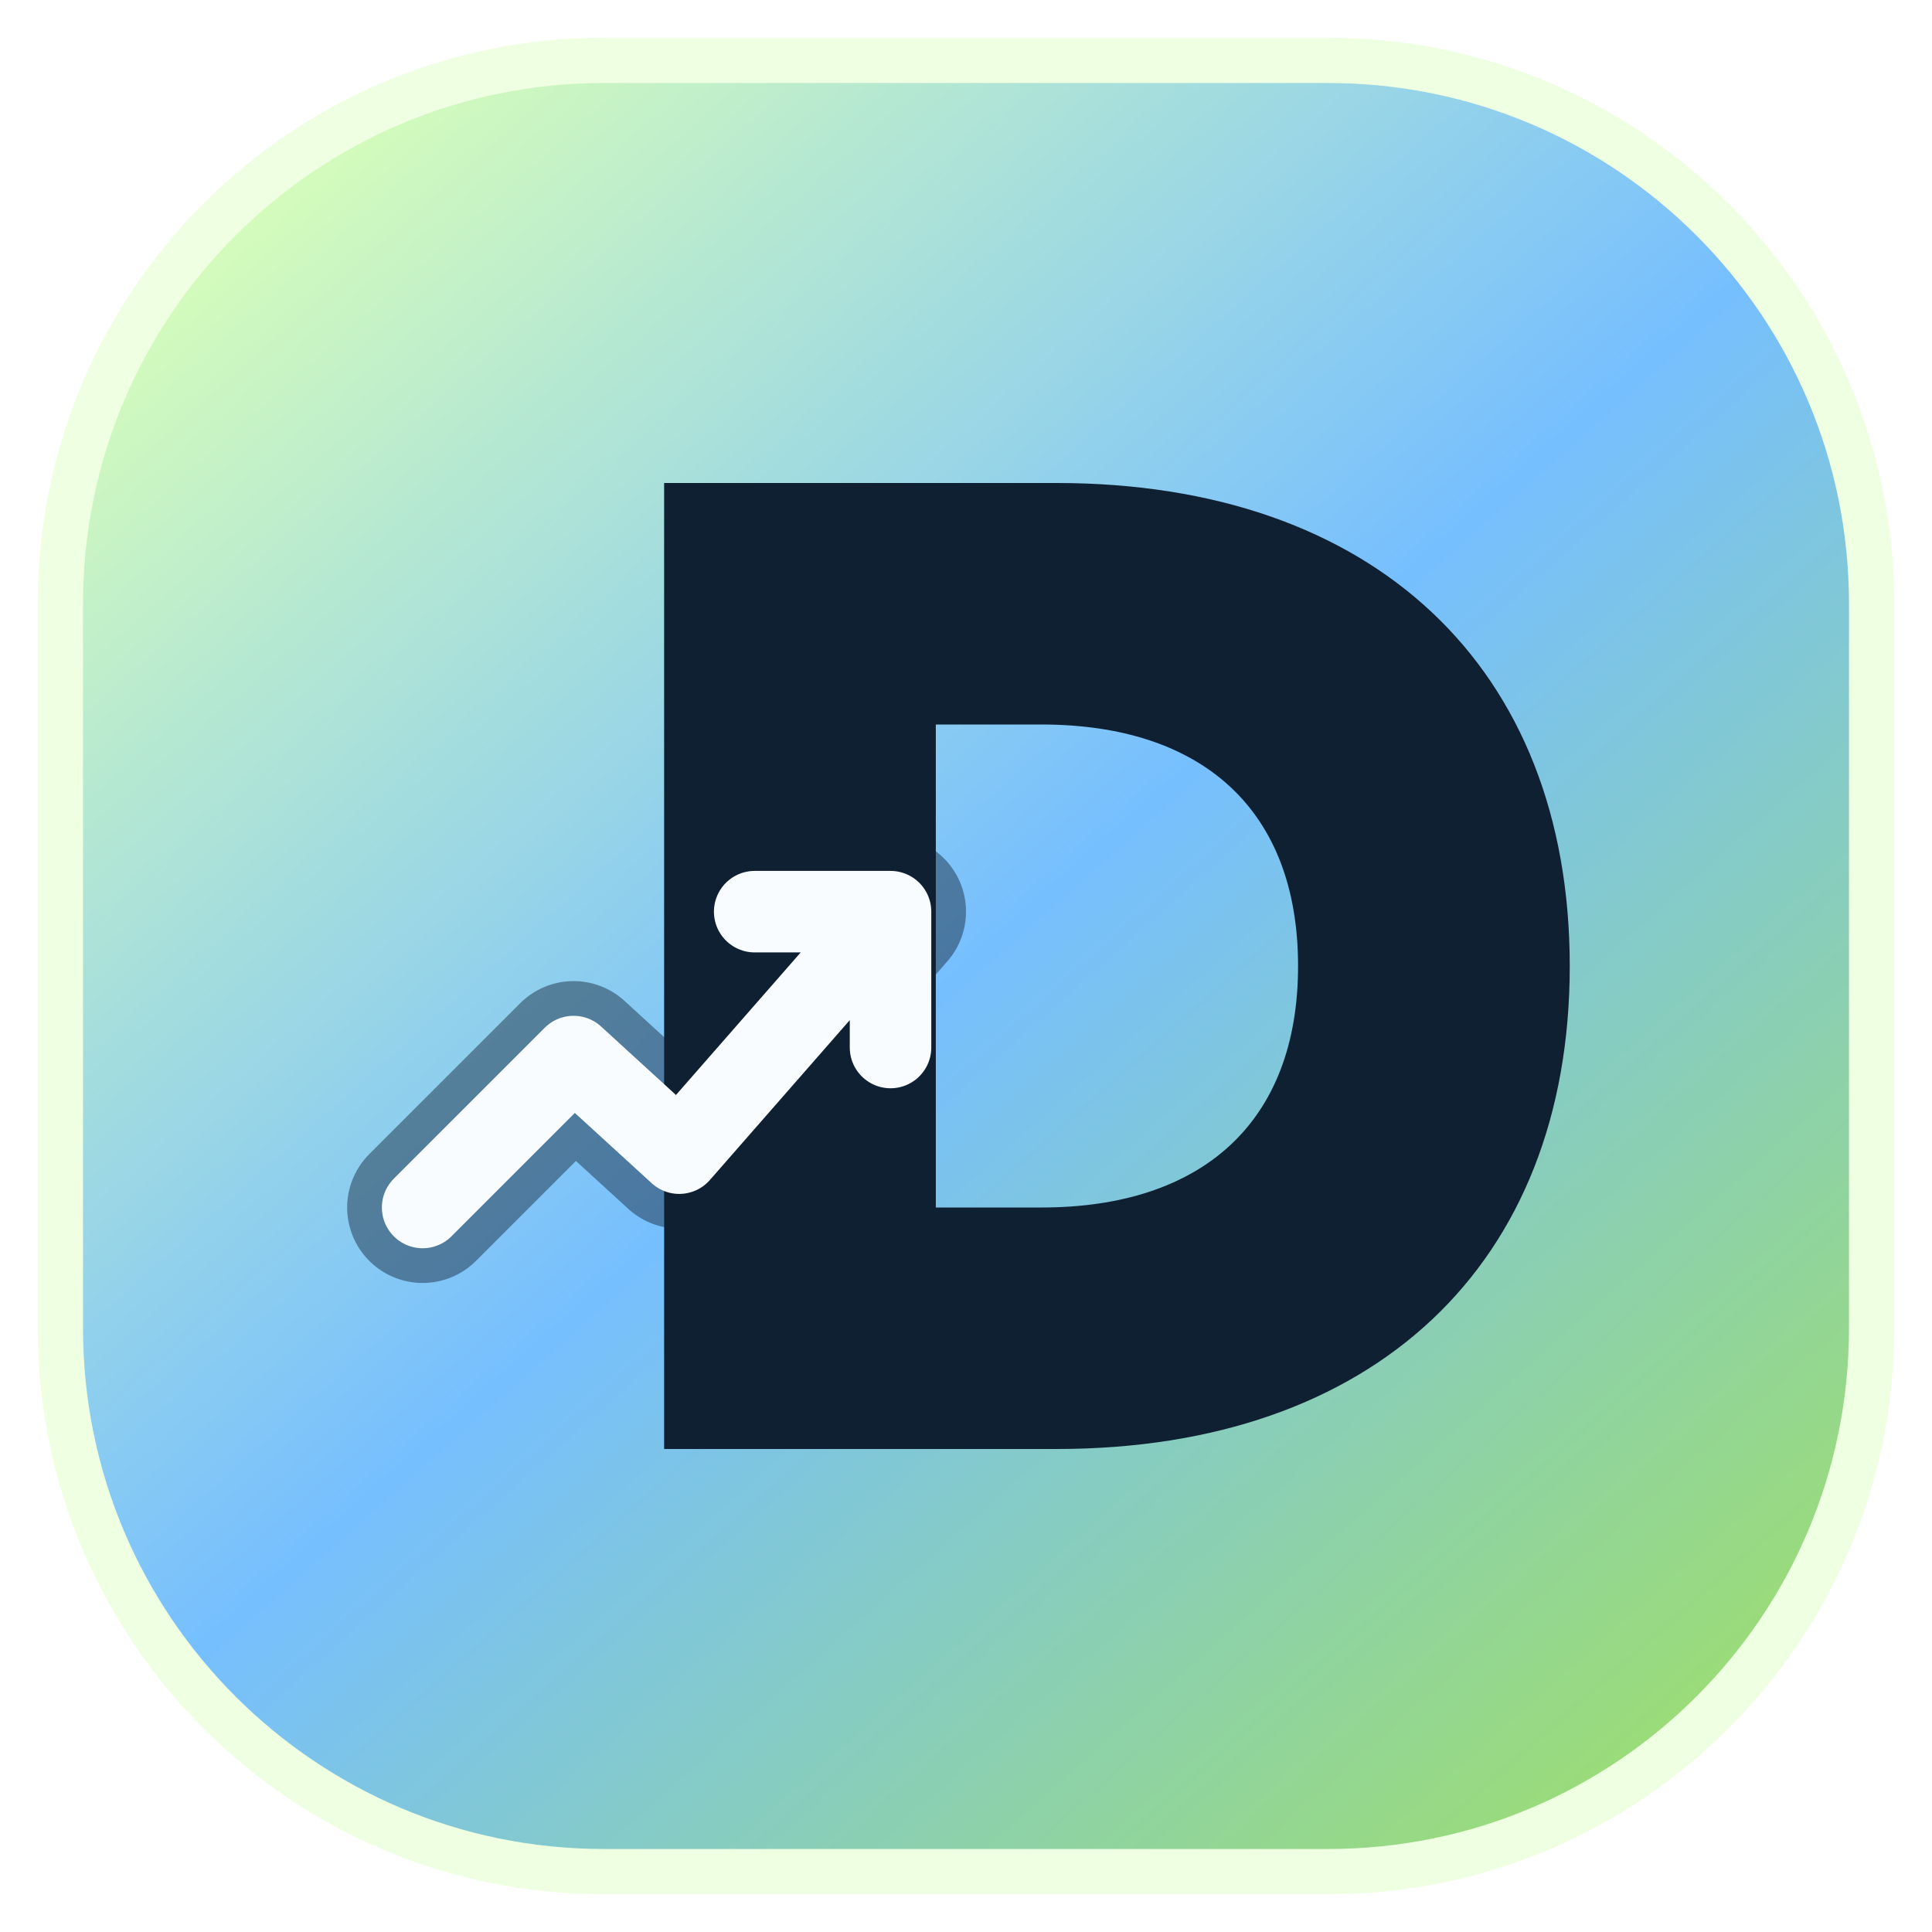
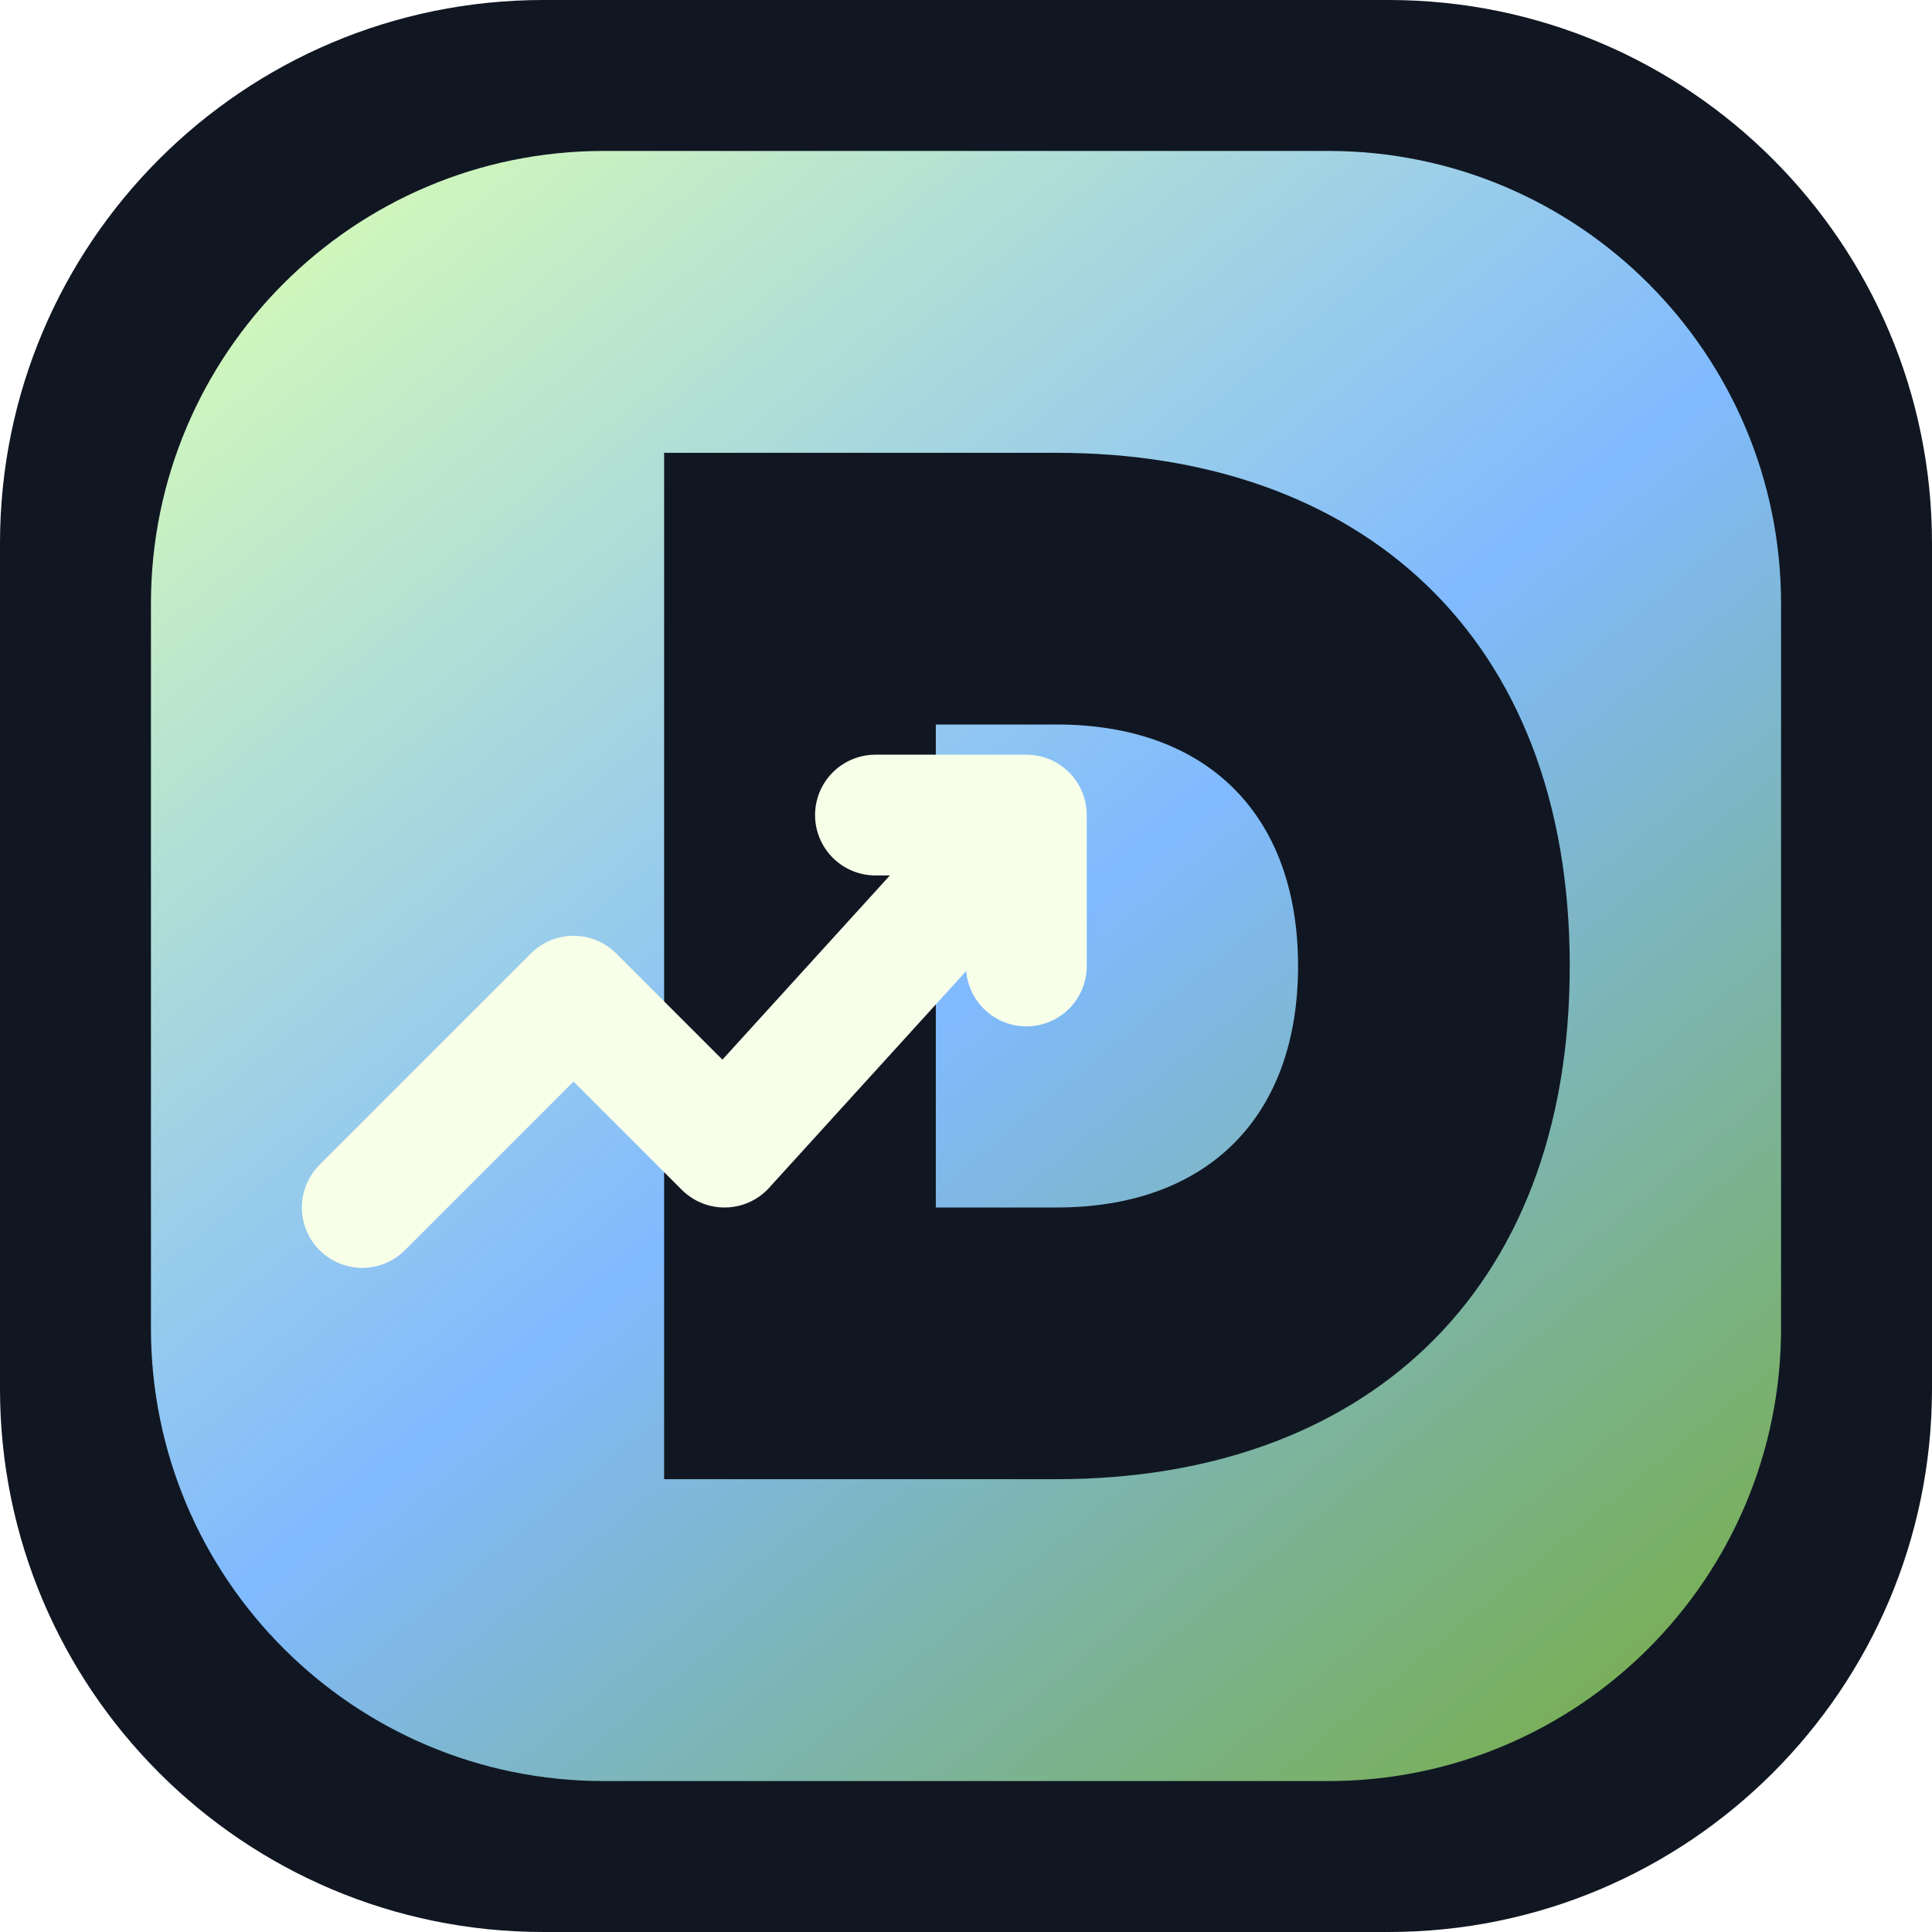
<svg xmlns="http://www.w3.org/2000/svg" viewBox="0 0 64 64">
  <defs>
-     <linearGradient id="midnight" x1="8" y1="5" x2="56" y2="59" gradientUnits="userSpaceOnUse">
-       <stop stop-color="#d9ffb8" />
-       <stop offset=".5" stop-color="#76bfff" />
-       <stop offset="1" stop-color="#9cdd72" />
+     <linearGradient id="midnight" x1="8" y1="4" x2="54" y2="60" gradientUnits="userSpaceOnUse">
+       <stop stop-color="#dcffb2" />
+       <stop offset=".52" stop-color="#80baff" />
+       <stop offset="1" stop-color="#78ae47" />
    </linearGradient>
  </defs>
-   <rect x="2" y="2" width="60" height="60" rx="18" fill="url(#midnight)" stroke="#efffe2" stroke-width="1.5" />
-   <path fill="#102033" fill-rule="evenodd" d="M22 16h13c10.5 0 17 6.1 17 16s-6.5 16-17 16H22V16Zm9 8v16h3.5c5.3 0 8.5-2.8 8.5-8s-3.2-8-8.5-8H31Z" />
-   <path d="m14 40 5-5 3.5 3.2 7-8" fill="none" stroke="#102033" stroke-opacity=".45" stroke-width="5" stroke-linecap="round" stroke-linejoin="round" />
-   <path d="m14 40 5-5 3.5 3.2 7-8m-4.5 0h4.5v4.5" fill="none" stroke="#f8fcff" stroke-width="2.7" stroke-linecap="round" stroke-linejoin="round" />
+   <rect width="64" height="64" rx="18" fill="#101722" />
+   <rect x="5" y="5" width="54" height="54" rx="15" fill="url(#midnight)" />
+   <path d="M22 15h13c10 0 17 6 17 17S45 49 35 49H22V15Zm9 9v16h4c5 0 8-3 8-8s-3-8-8-8h-4Z" fill="#101722" />
+   <path d="m12 40 7-7 5 5 10-11m-5 0h5v5" fill="none" stroke="#f7ffe9" stroke-width="4" stroke-linecap="round" stroke-linejoin="round" />
</svg>
